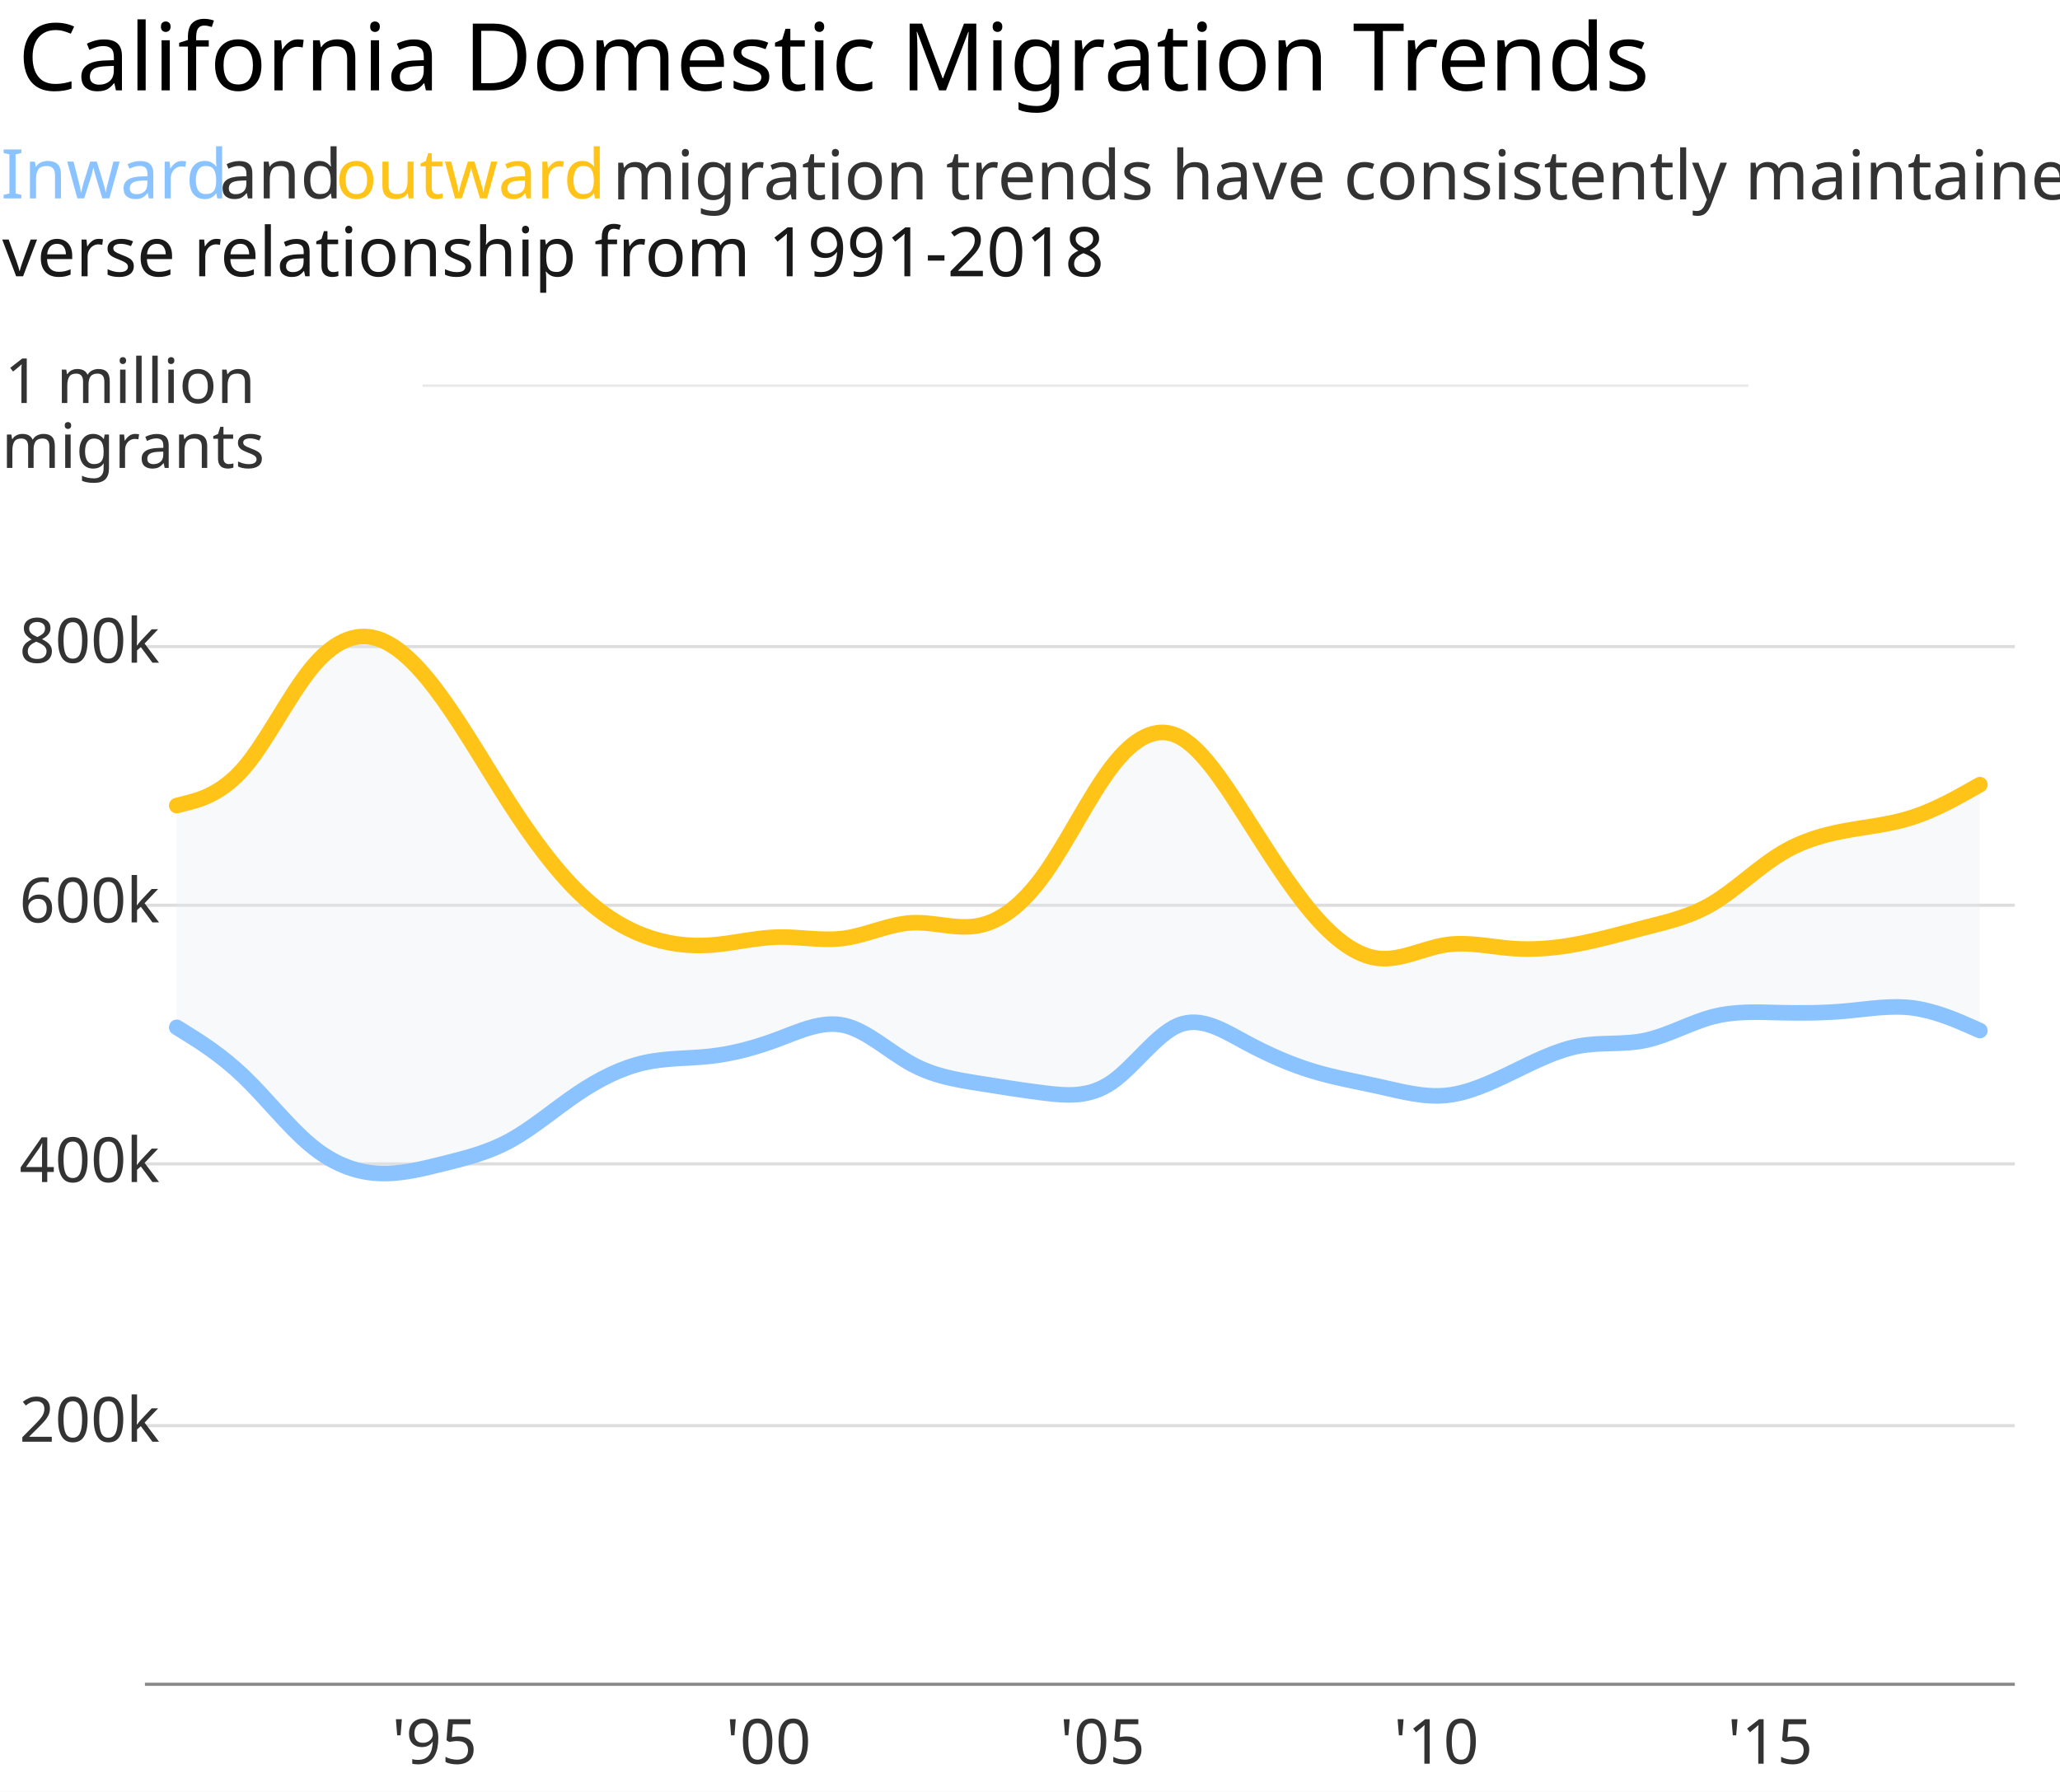
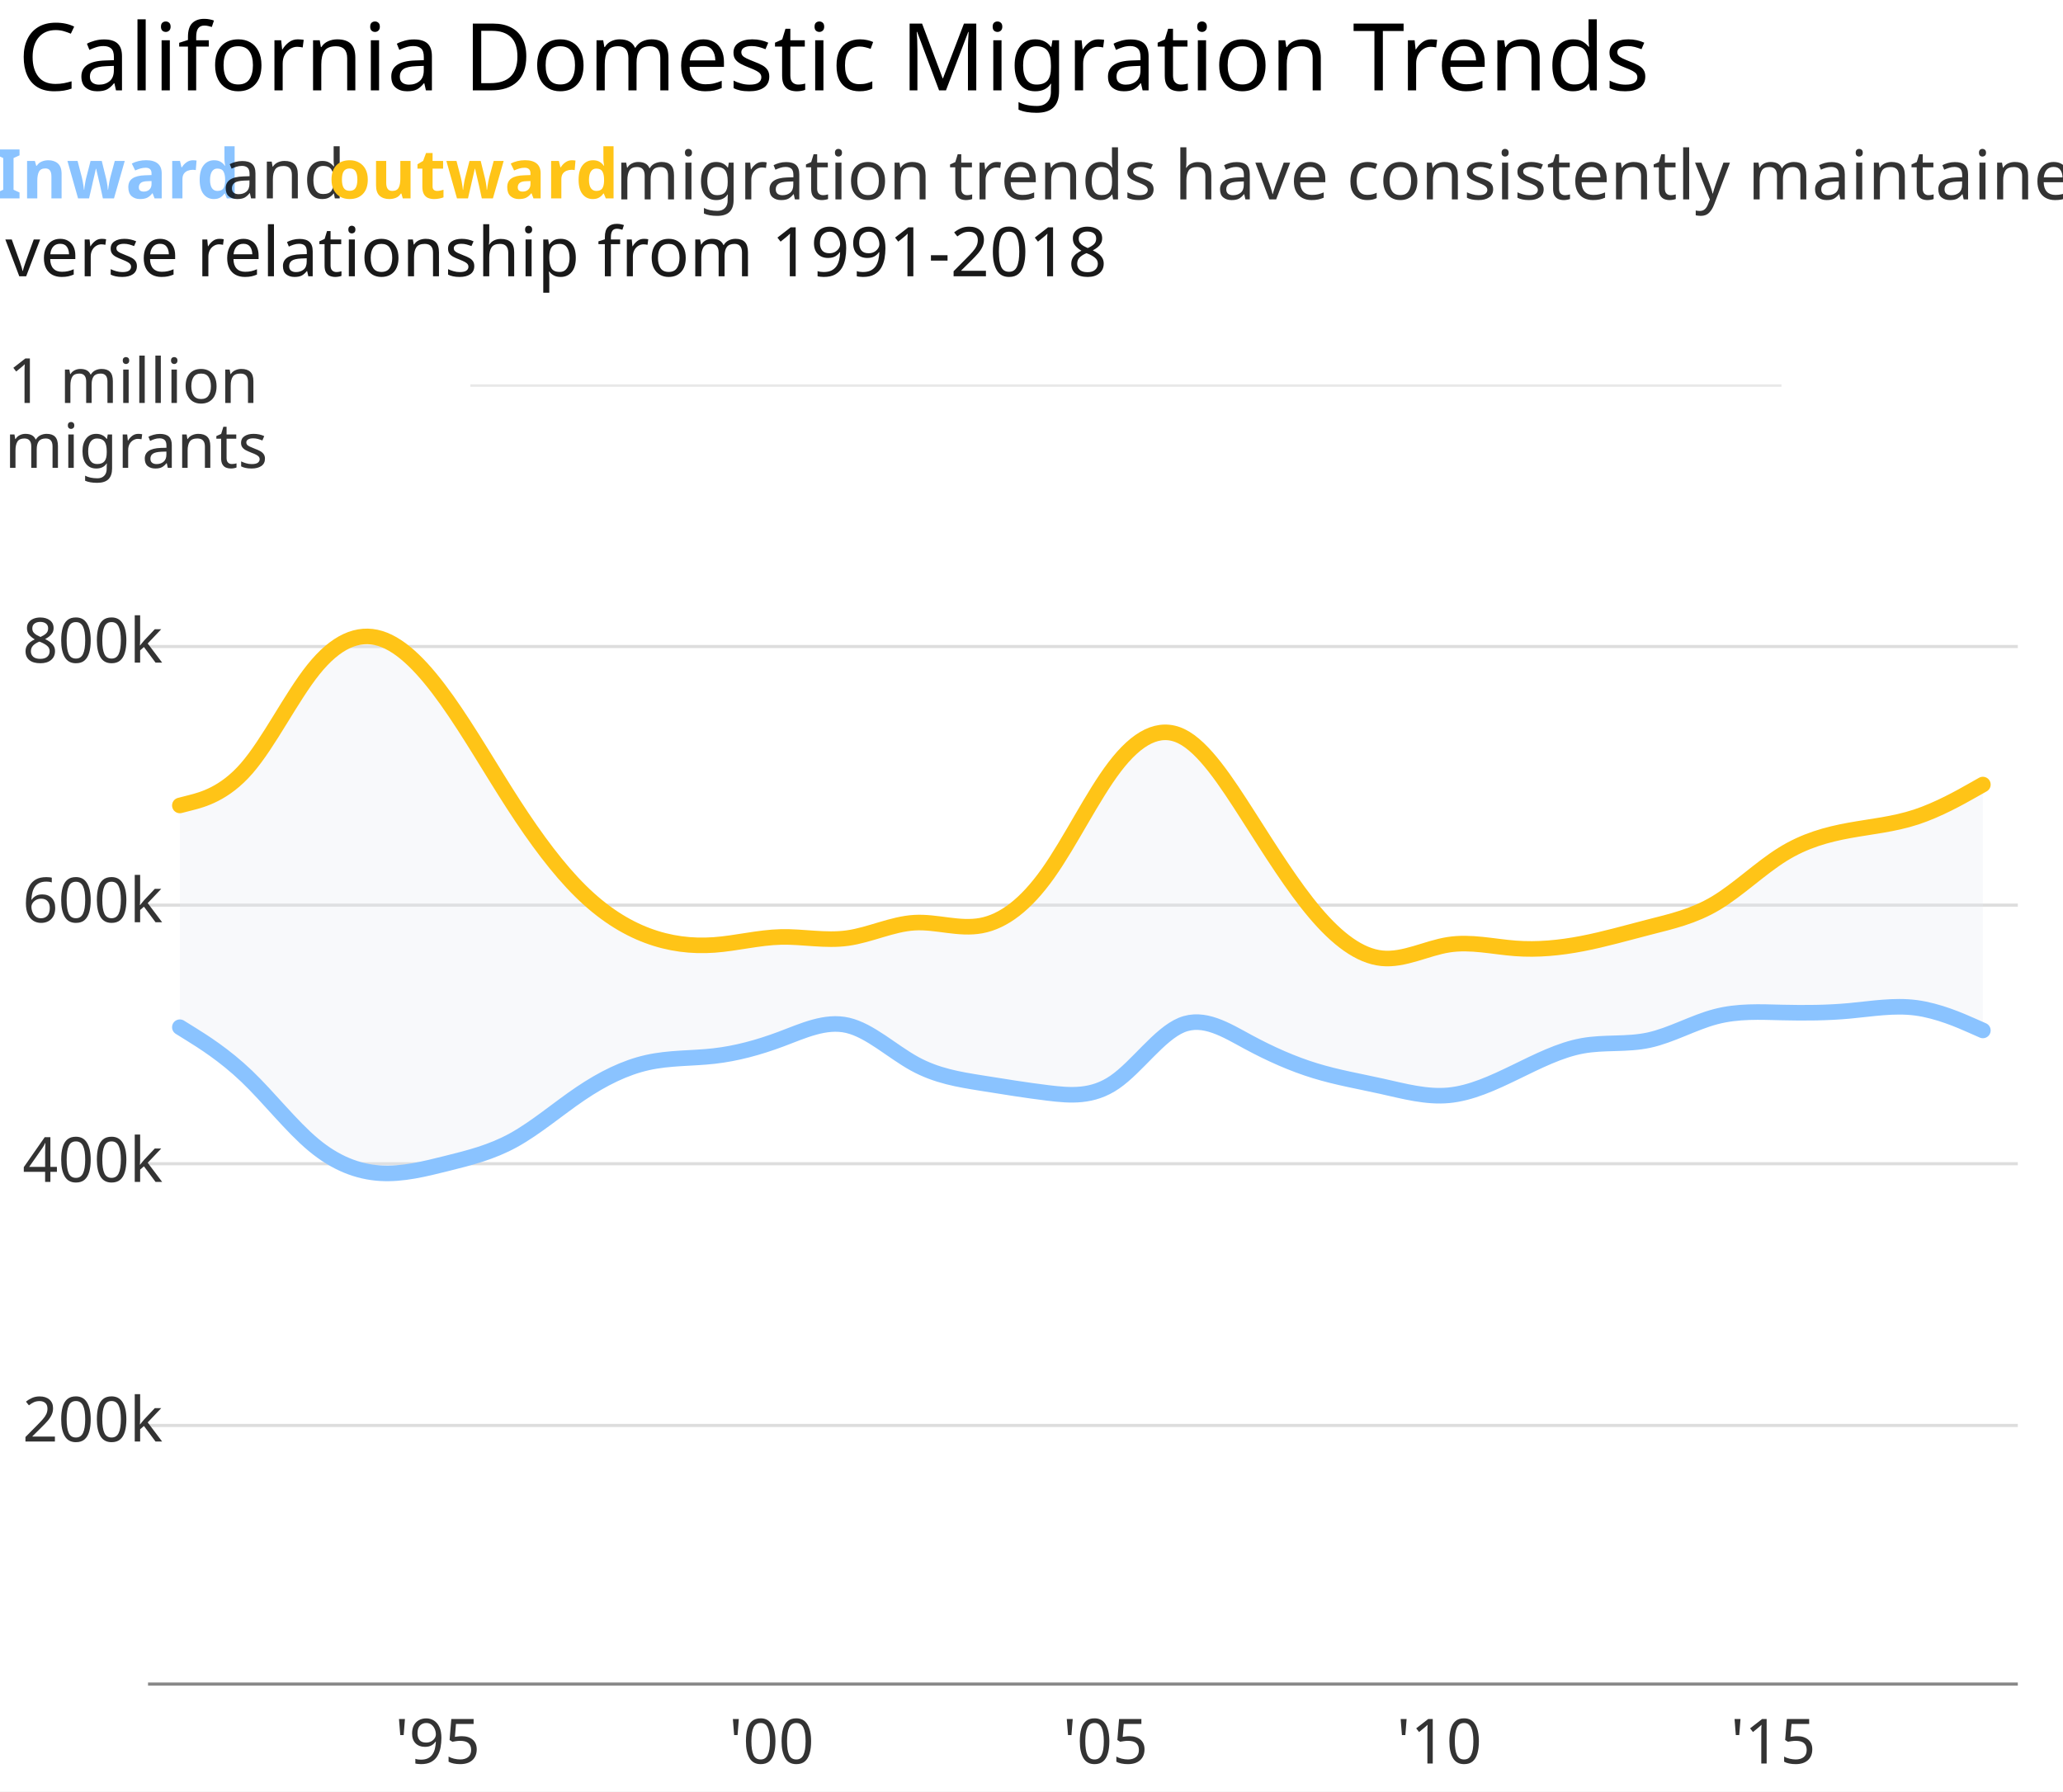
- <svg xmlns="http://www.w3.org/2000/svg" class="marks" width="661" height="575" viewBox="0 0 661 575" version="1.1">
-   <rect width="661" height="575" style="fill: white;" />
-   <g transform="translate(46,40)">
+ <svg xmlns="http://www.w3.org/2000/svg" class="marks" width="662" height="575" viewBox="0 0 662 575" version="1.1">
+   <rect width="662" height="575" fill="white" />
+   <g fill="none" stroke-miterlimit="10" transform="translate(47,40)">
    <g class="mark-group role-frame root" role="graphics-object" aria-roledescription="group mark container">
      <g transform="translate(0,0)">
-         <path class="background" aria-hidden="true" d="M0.5,0.5h600v500h-600Z" style="fill: none; stroke: #ddd; stroke-opacity: 0;" />
+         <path class="background" aria-hidden="true" d="M0.5,0.5h600v500h-600Z" stroke="#ddd" stroke-opacity="0" />
        <g>
          <g class="mark-group role-axis" role="graphics-symbol" aria-roledescription="axis" aria-label="Y-axis for a linear scale with values from 0 to 1,200,000">
            <g transform="translate(0.5,0.5)">
-               <path class="background" aria-hidden="true" d="M0,0h0v0h0Z" style="pointer-events: none; fill: none;" />
+               <path class="background" aria-hidden="true" d="M0,0h0v0h0Z" pointer-events="none" />
              <g>
-                 <g class="mark-rule role-axis-grid" style="pointer-events: none;">
-                   <line transform="translate(0,417)" x2="600" y2="0" style="fill: none; stroke: #ddd; stroke-opacity: 1; stroke-width: 1; opacity: 1;" />
-                   <line transform="translate(0,333)" x2="600" y2="0" style="fill: none; stroke: #ddd; stroke-opacity: 1; stroke-width: 1; opacity: 1;" />
-                   <line transform="translate(0,250)" x2="600" y2="0" style="fill: none; stroke: #ddd; stroke-opacity: 1; stroke-width: 1; opacity: 1;" />
-                   <line transform="translate(0,167)" x2="600" y2="0" style="fill: none; stroke: #ddd; stroke-opacity: 1; stroke-width: 1; opacity: 1;" />
+                 <g class="mark-rule role-axis-grid" pointer-events="none">
+                   <line transform="translate(0,417)" x2="600" y2="0" stroke="#ddd" stroke-opacity="1" stroke-width="1" opacity="1" />
+                   <line transform="translate(0,333)" x2="600" y2="0" stroke="#ddd" stroke-opacity="1" stroke-width="1" opacity="1" />
+                   <line transform="translate(0,250)" x2="600" y2="0" stroke="#ddd" stroke-opacity="1" stroke-width="1" opacity="1" />
+                   <line transform="translate(0,167)" x2="600" y2="0" stroke="#ddd" stroke-opacity="1" stroke-width="1" opacity="1" />
                </g>
              </g>
-               <path class="foreground" aria-hidden="true" d="" style="pointer-events: none; display: none; fill: none;" />
+               <path class="foreground" aria-hidden="true" d="" pointer-events="none" display="none" />
            </g>
          </g>
          <g class="mark-group role-axis" role="graphics-symbol" aria-roledescription="axis" aria-label="X-axis for a discrete scale with 28 values: 1991, 1992, 1993, 1994, 1995, ending with 2018">
            <g transform="translate(0.5,500.5)">
-               <path class="background" aria-hidden="true" d="M0,0h0v0h0Z" style="pointer-events: none; fill: none;" />
+               <path class="background" aria-hidden="true" d="M0,0h0v0h0Z" pointer-events="none" />
              <g>
-                 <g class="mark-text role-axis-label" style="pointer-events: none;">
-                   <text text-anchor="middle" transform="translate(203.5714,26)" style="font-family: Calibri; font-size: 20px; fill: #000; fill-opacity: 0; opacity: 1;">2000</text>
-                   <text text-anchor="middle" transform="translate(417.8571,26)" style="font-family: Calibri; font-size: 20px; fill: #000; fill-opacity: 0; opacity: 1;">2010</text>
-                   <text text-anchor="middle" transform="translate(589.2857,26)" style="font-family: Calibri; font-size: 20px; fill: #000; fill-opacity: 0; opacity: 1;">2018</text>
+                 <g class="mark-text role-axis-label" pointer-events="none">
+                   <text text-anchor="middle" transform="translate(203.5714,26)" font-family="Calibri" font-size="20px" fill="#000" fill-opacity="0" opacity="1">2000</text>
+                   <text text-anchor="middle" transform="translate(417.8571,26)" font-family="Calibri" font-size="20px" fill="#000" fill-opacity="0" opacity="1">2010</text>
+                   <text text-anchor="middle" transform="translate(589.2857,26)" font-family="Calibri" font-size="20px" fill="#000" fill-opacity="0" opacity="1">2018</text>
                </g>
-                 <g class="mark-rule role-axis-domain" style="pointer-events: none;">
-                   <line transform="translate(0,0)" x2="600" y2="0" style="fill: none; stroke: #888; stroke-width: 1; opacity: 1;" />
+                 <g class="mark-rule role-axis-domain" pointer-events="none">
+                   <line transform="translate(0,0)" x2="600" y2="0" stroke="#888" stroke-width="1" opacity="1" />
                </g>
              </g>
-               <path class="foreground" aria-hidden="true" d="" style="pointer-events: none; display: none; fill: none;" />
+               <path class="foreground" aria-hidden="true" d="" pointer-events="none" display="none" />
            </g>
          </g>
          <g class="mark-group role-axis" role="graphics-symbol" aria-roledescription="axis" aria-label="Y-axis titled 'migration trends have consistently maintained an' for a linear scale with values from 0 to 1,200,000">
            <g transform="translate(0.5,0.5)">
-               <path class="background" aria-hidden="true" d="M0,0h0v0h0Z" style="pointer-events: none; fill: none;" />
+               <path class="background" aria-hidden="true" d="M0,0h0v0h0Z" pointer-events="none" />
              <g>
-                 <g class="mark-text role-axis-label" style="pointer-events: none;">
-                   <text text-anchor="start" transform="translate(-35,422.6667)" style="font-family: Calibri; font-size: 20px; fill: #000; fill-opacity: 0; opacity: 1;">200,000</text>
-                   <text text-anchor="start" transform="translate(-35,339.3333)" style="font-family: Calibri; font-size: 20px; fill: #000; fill-opacity: 0; opacity: 1;">400,000</text>
-                   <text text-anchor="start" transform="translate(-35,256)" style="font-family: Calibri; font-size: 20px; fill: #000; fill-opacity: 0; opacity: 1;">600,000</text>
-                   <text text-anchor="start" transform="translate(-35,172.6667)" style="font-family: Calibri; font-size: 20px; fill: #000; fill-opacity: 0; opacity: 1;">800,000</text>
+                 <g class="mark-text role-axis-label" pointer-events="none">
+                   <text text-anchor="start" transform="translate(-35,422.6667)" font-family="Calibri" font-size="20px" fill="#000" fill-opacity="0" opacity="1">200,000</text>
+                   <text text-anchor="start" transform="translate(-35,339.3333)" font-family="Calibri" font-size="20px" fill="#000" fill-opacity="0" opacity="1">400,000</text>
+                   <text text-anchor="start" transform="translate(-35,256)" font-family="Calibri" font-size="20px" fill="#000" fill-opacity="0" opacity="1">600,000</text>
+                   <text text-anchor="start" transform="translate(-35,172.6667)" font-family="Calibri" font-size="20px" fill="#000" fill-opacity="0" opacity="1">800,000</text>
                </g>
-                 <g class="mark-rule role-axis-domain" style="pointer-events: none;">
-                   <line transform="translate(0,500)" x2="0" y2="-500" style="fill: none; stroke: #888; stroke-width: 0; opacity: 1;" />
+                 <g class="mark-rule role-axis-domain" pointer-events="none">
+                   <line transform="translate(0,500)" x2="0" y2="-500" stroke="#888" stroke-width="0" opacity="1" />
                </g>
-                 <g class="mark-text role-axis-title" style="pointer-events: none;">
-                   <text text-anchor="start" transform="translate(150,23.5)" style="font-family: Calibri; font-size: 22px; font-weight: normal; fill: #000; fill-opacity: 0.8; opacity: 1;">migration trends have consistently maintained an</text>
+                 <g class="mark-text role-axis-title" pointer-events="none">
+                   <text text-anchor="start" transform="translate(150,23.5)" font-family="Calibri" font-size="22px" font-weight="normal" fill="#000" fill-opacity="0.8" opacity="1">migration trends have consistently maintained an</text>
                </g>
              </g>
-               <path class="foreground" aria-hidden="true" d="" style="pointer-events: none; display: none; fill: none;" />
+               <path class="foreground" aria-hidden="true" d="" pointer-events="none" display="none" />
            </g>
          </g>
          <g class="mark-area role-mark layer_0_marks" role="graphics-symbol" aria-roledescription="area mark container">
-             <path d="M10.714,289.686L14.286,291.908C17.857,294.129,25,298.573,32.143,305.406C39.286,312.239,46.429,321.462,53.571,327.425C60.714,333.388,67.857,336.092,75,336.539C82.143,336.986,89.286,335.178,96.429,333.395C103.571,331.612,110.714,329.854,117.857,325.907C125,321.959,132.143,315.822,139.286,310.993C146.429,306.163,153.571,302.643,160.714,301.039C167.857,299.434,175,299.747,182.143,298.936C189.286,298.126,196.429,296.193,203.571,293.518C210.714,290.842,217.857,287.425,225,289.079C232.143,290.734,239.286,297.46,246.429,301.391C253.571,305.322,260.714,306.458,267.857,307.604C275,308.751,282.143,309.908,289.286,310.78C296.429,311.653,303.571,312.241,310.714,307.313C317.857,302.384,325,291.941,332.143,288.993C339.286,286.045,346.429,290.594,353.571,294.451C360.714,298.307,367.857,301.471,375,303.658C382.143,305.846,389.286,307.056,396.429,308.646C403.571,310.237,410.714,312.208,417.857,311.54C425,310.873,432.143,307.567,439.286,304.096C446.429,300.624,453.571,296.986,460.714,295.675C467.857,294.363,475,295.378,482.143,293.828C489.286,292.278,496.429,288.163,503.571,286.293C510.714,284.423,517.857,284.797,525,284.966C532.143,285.134,539.286,285.096,546.429,284.443C553.571,283.79,560.714,282.521,567.857,283.464C575,284.408,582.143,287.564,585.714,289.142L589.286,290.72L589.286,211.806L585.714,213.825C582.143,215.844,575,219.882,567.857,222.227C560.714,224.573,553.571,225.226,546.429,226.525C539.286,227.824,532.143,229.769,525,234.216C517.857,238.662,510.714,245.61,503.571,249.881C496.429,254.151,489.286,255.744,482.143,257.574C475,259.404,467.857,261.472,460.714,262.85C453.571,264.228,446.429,264.916,439.286,264.384C432.143,263.852,425,262.1,417.857,263.208C410.714,264.317,403.571,268.286,396.429,267.557C389.286,266.828,382.143,261.402,375,252.969C367.857,244.536,360.714,233.097,353.571,221.915C346.429,210.734,339.286,199.809,332.143,196.31C325,192.81,317.857,196.735,310.714,206.094C303.571,215.454,296.429,230.249,289.286,240.32C282.143,250.392,275,255.74,267.857,257.071C260.714,258.402,253.571,255.715,246.429,256.135C239.286,256.555,232.143,260.083,225,261.08C217.857,262.078,210.714,260.547,203.571,260.719C196.429,260.891,189.286,262.768,182.143,263.281C175,263.793,167.857,262.942,160.714,260.258C153.571,257.574,146.429,253.057,139.286,246.002C132.143,238.947,125,229.355,117.857,218.319C110.714,207.283,103.571,194.803,96.429,184.758C89.286,174.713,82.143,167.102,75,164.917C67.857,162.731,60.714,165.969,53.571,174.888C46.429,183.808,39.286,198.407,32.143,206.625C25,214.842,17.857,216.677,14.286,217.595L10.714,218.512Z" style="fill: #e5e8ef; opacity: 0.25;" />
+             <path d="M10.714,289.686L14.286,291.908C17.857,294.129,25,298.573,32.143,305.406C39.286,312.239,46.429,321.462,53.571,327.425C60.714,333.388,67.857,336.092,75,336.539C82.143,336.986,89.286,335.178,96.429,333.395C103.571,331.612,110.714,329.854,117.857,325.907C125,321.959,132.143,315.822,139.286,310.993C146.429,306.163,153.571,302.643,160.714,301.039C167.857,299.434,175,299.747,182.143,298.936C189.286,298.126,196.429,296.193,203.571,293.518C210.714,290.842,217.857,287.425,225,289.079C232.143,290.734,239.286,297.46,246.429,301.391C253.571,305.322,260.714,306.458,267.857,307.604C275,308.751,282.143,309.908,289.286,310.78C296.429,311.653,303.571,312.241,310.714,307.313C317.857,302.384,325,291.941,332.143,288.993C339.286,286.045,346.429,290.594,353.571,294.451C360.714,298.307,367.857,301.471,375,303.658C382.143,305.846,389.286,307.056,396.429,308.646C403.571,310.237,410.714,312.208,417.857,311.54C425,310.873,432.143,307.567,439.286,304.096C446.429,300.624,453.571,296.986,460.714,295.675C467.857,294.363,475,295.378,482.143,293.828C489.286,292.278,496.429,288.163,503.571,286.293C510.714,284.423,517.857,284.797,525,284.966C532.143,285.134,539.286,285.096,546.429,284.443C553.571,283.79,560.714,282.521,567.857,283.464C575,284.408,582.143,287.564,585.714,289.142L589.286,290.72L589.286,211.806L585.714,213.825C582.143,215.844,575,219.882,567.857,222.227C560.714,224.573,553.571,225.226,546.429,226.525C539.286,227.824,532.143,229.769,525,234.216C517.857,238.662,510.714,245.61,503.571,249.881C496.429,254.151,489.286,255.744,482.143,257.574C475,259.404,467.857,261.472,460.714,262.85C453.571,264.228,446.429,264.916,439.286,264.384C432.143,263.852,425,262.1,417.857,263.208C410.714,264.317,403.571,268.286,396.429,267.557C389.286,266.828,382.143,261.402,375,252.969C367.857,244.536,360.714,233.097,353.571,221.915C346.429,210.734,339.286,199.809,332.143,196.31C325,192.81,317.857,196.735,310.714,206.094C303.571,215.454,296.429,230.249,289.286,240.32C282.143,250.392,275,255.74,267.857,257.071C260.714,258.402,253.571,255.715,246.429,256.135C239.286,256.555,232.143,260.083,225,261.08C217.857,262.078,210.714,260.547,203.571,260.719C196.429,260.891,189.286,262.768,182.143,263.281C175,263.793,167.857,262.942,160.714,260.258C153.571,257.574,146.429,253.057,139.286,246.002C132.143,238.947,125,229.355,117.857,218.319C110.714,207.283,103.571,194.803,96.429,184.758C89.286,174.713,82.143,167.102,75,164.917C67.857,162.731,60.714,165.969,53.571,174.888C46.429,183.808,39.286,198.407,32.143,206.625C25,214.842,17.857,216.677,14.286,217.595L10.714,218.512Z" fill="#e5e8ef" opacity="0.25" />
          </g>
          <g class="mark-line role-mark layer_1_marks" role="graphics-symbol" aria-roledescription="line mark container">
-             <path d="M10.714,218.512L14.286,217.595C17.857,216.677,25,214.842,32.143,206.625C39.286,198.407,46.429,183.808,53.571,174.888C60.714,165.969,67.857,162.731,75,164.917C82.143,167.102,89.286,174.713,96.429,184.758C103.571,194.803,110.714,207.283,117.857,218.319C125,229.355,132.143,238.947,139.286,246.002C146.429,253.057,153.571,257.574,160.714,260.258C167.857,262.942,175,263.793,182.143,263.281C189.286,262.768,196.429,260.891,203.571,260.719C210.714,260.547,217.857,262.078,225,261.08C232.143,260.083,239.286,256.555,246.429,256.135C253.571,255.715,260.714,258.402,267.857,257.071C275,255.74,282.143,250.392,289.286,240.32C296.429,230.249,303.571,215.454,310.714,206.094C317.857,196.735,325,192.81,332.143,196.31C339.286,199.809,346.429,210.734,353.571,221.915C360.714,233.097,367.857,244.536,375,252.969C382.143,261.402,389.286,266.828,396.429,267.557C403.571,268.286,410.714,264.317,417.857,263.208C425,262.1,432.143,263.852,439.286,264.384C446.429,264.916,453.571,264.228,460.714,262.85C467.857,261.472,475,259.404,482.143,257.574C489.286,255.744,496.429,254.151,503.571,249.881C510.714,245.61,517.857,238.662,525,234.216C532.143,229.769,539.286,227.824,546.429,226.525C553.571,225.226,560.714,224.573,567.857,222.227C575,219.882,582.143,215.844,585.714,213.825L589.286,211.806" style="fill: none; stroke: #ffc417; stroke-width: 5; stroke-linecap: round;" />
+             <path d="M10.714,218.512L14.286,217.595C17.857,216.677,25,214.842,32.143,206.625C39.286,198.407,46.429,183.808,53.571,174.888C60.714,165.969,67.857,162.731,75,164.917C82.143,167.102,89.286,174.713,96.429,184.758C103.571,194.803,110.714,207.283,117.857,218.319C125,229.355,132.143,238.947,139.286,246.002C146.429,253.057,153.571,257.574,160.714,260.258C167.857,262.942,175,263.793,182.143,263.281C189.286,262.768,196.429,260.891,203.571,260.719C210.714,260.547,217.857,262.078,225,261.08C232.143,260.083,239.286,256.555,246.429,256.135C253.571,255.715,260.714,258.402,267.857,257.071C275,255.74,282.143,250.392,289.286,240.32C296.429,230.249,303.571,215.454,310.714,206.094C317.857,196.735,325,192.81,332.143,196.31C339.286,199.809,346.429,210.734,353.571,221.915C360.714,233.097,367.857,244.536,375,252.969C382.143,261.402,389.286,266.828,396.429,267.557C403.571,268.286,410.714,264.317,417.857,263.208C425,262.1,432.143,263.852,439.286,264.384C446.429,264.916,453.571,264.228,460.714,262.85C467.857,261.472,475,259.404,482.143,257.574C489.286,255.744,496.429,254.151,503.571,249.881C510.714,245.61,517.857,238.662,525,234.216C532.143,229.769,539.286,227.824,546.429,226.525C553.571,225.226,560.714,224.573,567.857,222.227C575,219.882,582.143,215.844,585.714,213.825L589.286,211.806" stroke="#ffc417" stroke-width="5" stroke-linecap="round" />
          </g>
          <g class="mark-line role-mark layer_2_marks" role="graphics-symbol" aria-roledescription="line mark container">
-             <path d="M10.714,289.686L14.286,291.908C17.857,294.129,25,298.573,32.143,305.406C39.286,312.239,46.429,321.462,53.571,327.425C60.714,333.388,67.857,336.092,75,336.539C82.143,336.986,89.286,335.178,96.429,333.395C103.571,331.612,110.714,329.854,117.857,325.907C125,321.959,132.143,315.822,139.286,310.993C146.429,306.163,153.571,302.643,160.714,301.039C167.857,299.434,175,299.747,182.143,298.936C189.286,298.126,196.429,296.193,203.571,293.518C210.714,290.842,217.857,287.425,225,289.079C232.143,290.734,239.286,297.46,246.429,301.391C253.571,305.322,260.714,306.458,267.857,307.604C275,308.751,282.143,309.908,289.286,310.78C296.429,311.653,303.571,312.241,310.714,307.313C317.857,302.384,325,291.941,332.143,288.993C339.286,286.045,346.429,290.594,353.571,294.451C360.714,298.307,367.857,301.471,375,303.658C382.143,305.846,389.286,307.056,396.429,308.646C403.571,310.237,410.714,312.208,417.857,311.54C425,310.873,432.143,307.567,439.286,304.096C446.429,300.624,453.571,296.986,460.714,295.675C467.857,294.363,475,295.378,482.143,293.828C489.286,292.278,496.429,288.163,503.571,286.293C510.714,284.423,517.857,284.797,525,284.966C532.143,285.134,539.286,285.096,546.429,284.443C553.571,283.79,560.714,282.521,567.857,283.464C575,284.408,582.143,287.564,585.714,289.142L589.286,290.72" style="fill: none; stroke: #8ac3ff; stroke-width: 5; stroke-linecap: round;" />
+             <path d="M10.714,289.686L14.286,291.908C17.857,294.129,25,298.573,32.143,305.406C39.286,312.239,46.429,321.462,53.571,327.425C60.714,333.388,67.857,336.092,75,336.539C82.143,336.986,89.286,335.178,96.429,333.395C103.571,331.612,110.714,329.854,117.857,325.907C125,321.959,132.143,315.822,139.286,310.993C146.429,306.163,153.571,302.643,160.714,301.039C167.857,299.434,175,299.747,182.143,298.936C189.286,298.126,196.429,296.193,203.571,293.518C210.714,290.842,217.857,287.425,225,289.079C232.143,290.734,239.286,297.46,246.429,301.391C253.571,305.322,260.714,306.458,267.857,307.604C275,308.751,282.143,309.908,289.286,310.78C296.429,311.653,303.571,312.241,310.714,307.313C317.857,302.384,325,291.941,332.143,288.993C339.286,286.045,346.429,290.594,353.571,294.451C360.714,298.307,367.857,301.471,375,303.658C382.143,305.846,389.286,307.056,396.429,308.646C403.571,310.237,410.714,312.208,417.857,311.54C425,310.873,432.143,307.567,439.286,304.096C446.429,300.624,453.571,296.986,460.714,295.675C467.857,294.363,475,295.378,482.143,293.828C489.286,292.278,496.429,288.163,503.571,286.293C510.714,284.423,517.857,284.797,525,284.966C532.143,285.134,539.286,285.096,546.429,284.443C553.571,283.79,560.714,282.521,567.857,283.464C575,284.408,582.143,287.564,585.714,289.142L589.286,290.72" stroke="#8ac3ff" stroke-width="5" stroke-linecap="round" />
          </g>
          <g class="mark-text role-mark layer_3_marks" role="graphics-object" aria-roledescription="text mark container">
-             <text text-anchor="middle" transform="translate(121.8571,48.66667)" style="font-family: calibri; font-size: 22px; fill: black; opacity: 0.9;">inverse relationship from 1991-2018</text>
+             <text text-anchor="middle" transform="translate(121.8571,48.66667)" font-family="calibri" font-size="22px" fill="black" opacity="0.9">inverse relationship from 1991-2018</text>
          </g>
          <g class="mark-text role-mark layer_4_marks" role="graphics-object" aria-roledescription="text mark container">
-             <text text-anchor="middle" transform="translate(-4.285714,89.33333)" style="font-family: calibri; font-size: 20px; fill: black; opacity: 0.8;">1 million</text>
+             <text text-anchor="middle" transform="translate(-4.285714,89.33333)" font-family="calibri" font-size="20px" fill="black" opacity="0.8">1 million</text>
          </g>
          <g class="mark-text role-mark layer_5_marks" role="graphics-object" aria-roledescription="text mark container">
-             <text text-anchor="middle" transform="translate(-3.285714,110.1667)" style="font-family: calibri; font-size: 20px; fill: black; opacity: 0.8;">migrants</text>
+             <text text-anchor="middle" transform="translate(-3.285714,110.1667)" font-family="calibri" font-size="20px" fill="black" opacity="0.8">migrants</text>
          </g>
          <g class="mark-text role-mark layer_6_marks" role="graphics-object" aria-roledescription="text mark container">
-             <text text-anchor="middle" transform="translate(302.2857,82.33333)" style="font-family: sans-serif; font-size: 11.5px; font-weight: bold; fill: black; opacity: 0.09;">__________________________________________________________________________________________</text>
+             <text text-anchor="middle" transform="translate(314.2857,82.33333)" font-family="sans-serif" font-size="11.5px" font-weight="bold" fill="black" opacity="0.09">_________________________________________________________________________________________</text>
          </g>
          <g class="mark-text role-mark layer_7_marks" role="graphics-object" aria-roledescription="text mark container">
-             <text text-anchor="middle" transform="translate(93.42857,526)" style="font-family: calibri; font-size: 20px; fill: black; opacity: 0.8;">'95</text>
-             <text text-anchor="middle" transform="translate(200.5714,526)" style="font-family: calibri; font-size: 20px; fill: black; opacity: 0.8;">'00</text>
-             <text text-anchor="middle" transform="translate(307.7143,526)" style="font-family: calibri; font-size: 20px; fill: black; opacity: 0.8;">'05</text>
-             <text text-anchor="middle" transform="translate(414.8571,526)" style="font-family: calibri; font-size: 20px; fill: black; opacity: 0.8;">'10</text>
-             <text text-anchor="middle" transform="translate(522,526)" style="font-family: calibri; font-size: 20px; fill: black; opacity: 0.8;">'15</text>
+             <text text-anchor="middle" transform="translate(93.42857,526)" font-family="calibri" font-size="20px" fill="black" opacity="0.8">'95</text>
+             <text text-anchor="middle" transform="translate(200.5714,526)" font-family="calibri" font-size="20px" fill="black" opacity="0.8">'00</text>
+             <text text-anchor="middle" transform="translate(307.7143,526)" font-family="calibri" font-size="20px" fill="black" opacity="0.8">'05</text>
+             <text text-anchor="middle" transform="translate(414.8571,526)" font-family="calibri" font-size="20px" fill="black" opacity="0.8">'10</text>
+             <text text-anchor="middle" transform="translate(522,526)" font-family="calibri" font-size="20px" fill="black" opacity="0.8">'15</text>
          </g>
          <g class="mark-text role-mark layer_8_marks" role="graphics-object" aria-roledescription="text mark container">
-             <text text-anchor="middle" transform="translate(-17.28571,422.6667)" style="font-family: calibri; font-size: 20px; fill: black; opacity: 0.8;">200k</text>
-             <text text-anchor="middle" transform="translate(-17.28571,339.3333)" style="font-family: calibri; font-size: 20px; fill: black; opacity: 0.8;">400k</text>
-             <text text-anchor="middle" transform="translate(-17.28571,256)" style="font-family: calibri; font-size: 20px; fill: black; opacity: 0.8;">600k</text>
-             <text text-anchor="middle" transform="translate(-17.28571,172.6667)" style="font-family: calibri; font-size: 20px; fill: black; opacity: 0.8;">800k</text>
+             <text text-anchor="middle" transform="translate(-17.28571,422.6667)" font-family="calibri" font-size="20px" fill="black" opacity="0.8">200k</text>
+             <text text-anchor="middle" transform="translate(-17.28571,339.3333)" font-family="calibri" font-size="20px" fill="black" opacity="0.8">400k</text>
+             <text text-anchor="middle" transform="translate(-17.28571,256)" font-family="calibri" font-size="20px" fill="black" opacity="0.8">600k</text>
+             <text text-anchor="middle" transform="translate(-17.28571,172.6667)" font-family="calibri" font-size="20px" fill="black" opacity="0.8">800k</text>
          </g>
          <g class="mark-text role-mark layer_9_marks" role="graphics-object" aria-roledescription="text mark container">
-             <text text-anchor="middle" transform="translate(-9.285714,23.66667)" style="font-family: calibri; font-size: 22px; fill: #8ac3ff;">Inward</text>
+             <text text-anchor="middle" transform="translate(-9.285714,23.66667)" font-family="calibri" font-size="22px" font-weight="bold" fill="#8ac3ff">Inward</text>
          </g>
          <g class="mark-text role-mark layer_10_marks" role="graphics-object" aria-roledescription="text mark container">
-             <text text-anchor="middle" transform="translate(44.14286,23.66667)" style="font-family: calibri; font-size: 22px; fill: black; opacity: 0.8;">and</text>
+             <text text-anchor="middle" transform="translate(44.14286,23.66667)" font-family="calibri" font-size="22px" fill="black" opacity="0.8">and</text>
          </g>
          <g class="mark-text role-mark layer_11_marks" role="graphics-object" aria-roledescription="text mark container">
-             <text text-anchor="middle" transform="translate(105,23.66667)" style="font-family: calibri; font-size: 22px; fill: #ffc417;">outward</text>
+             <text text-anchor="middle" transform="translate(105,23.66667)" font-family="calibri" font-size="22px" font-weight="bold" fill="#ffc417">outward</text>
          </g>
          <g class="mark-group role-title">
-             <g transform="translate(-40.23396,-35)">
-               <path class="background" aria-hidden="true" d="M0,0h0v0h0Z" style="pointer-events: none; fill: none;" />
+             <g transform="translate(-41.22224,-35)">
+               <path class="background" aria-hidden="true" d="M0,0h0v0h0Z" pointer-events="none" />
              <g>
-                 <g class="mark-text role-title-text" role="graphics-symbol" aria-roledescription="title" aria-label="Title text 'California Domestic Migration Trends'" style="pointer-events: none;">
-                   <text text-anchor="start" transform="translate(0,24)" style="font-family: Calibri; font-size: 30px; font-weight: normal; fill: #000; opacity: 1;">California Domestic Migration Trends</text>
+                 <g class="mark-text role-title-text" role="graphics-symbol" aria-roledescription="title" aria-label="Title text 'California Domestic Migration Trends'" pointer-events="none">
+                   <text text-anchor="start" transform="translate(0,24)" font-family="Calibri" font-size="30px" font-weight="normal" fill="#000" opacity="1">California Domestic Migration Trends</text>
                </g>
              </g>
-               <path class="foreground" aria-hidden="true" d="" style="pointer-events: none; display: none; fill: none;" />
+               <path class="foreground" aria-hidden="true" d="" pointer-events="none" display="none" />
            </g>
          </g>
        </g>
-         <path class="foreground" aria-hidden="true" d="" style="display: none; fill: none;" />
+         <path class="foreground" aria-hidden="true" d="" display="none" />
      </g>
    </g>
  </g>
</svg>
